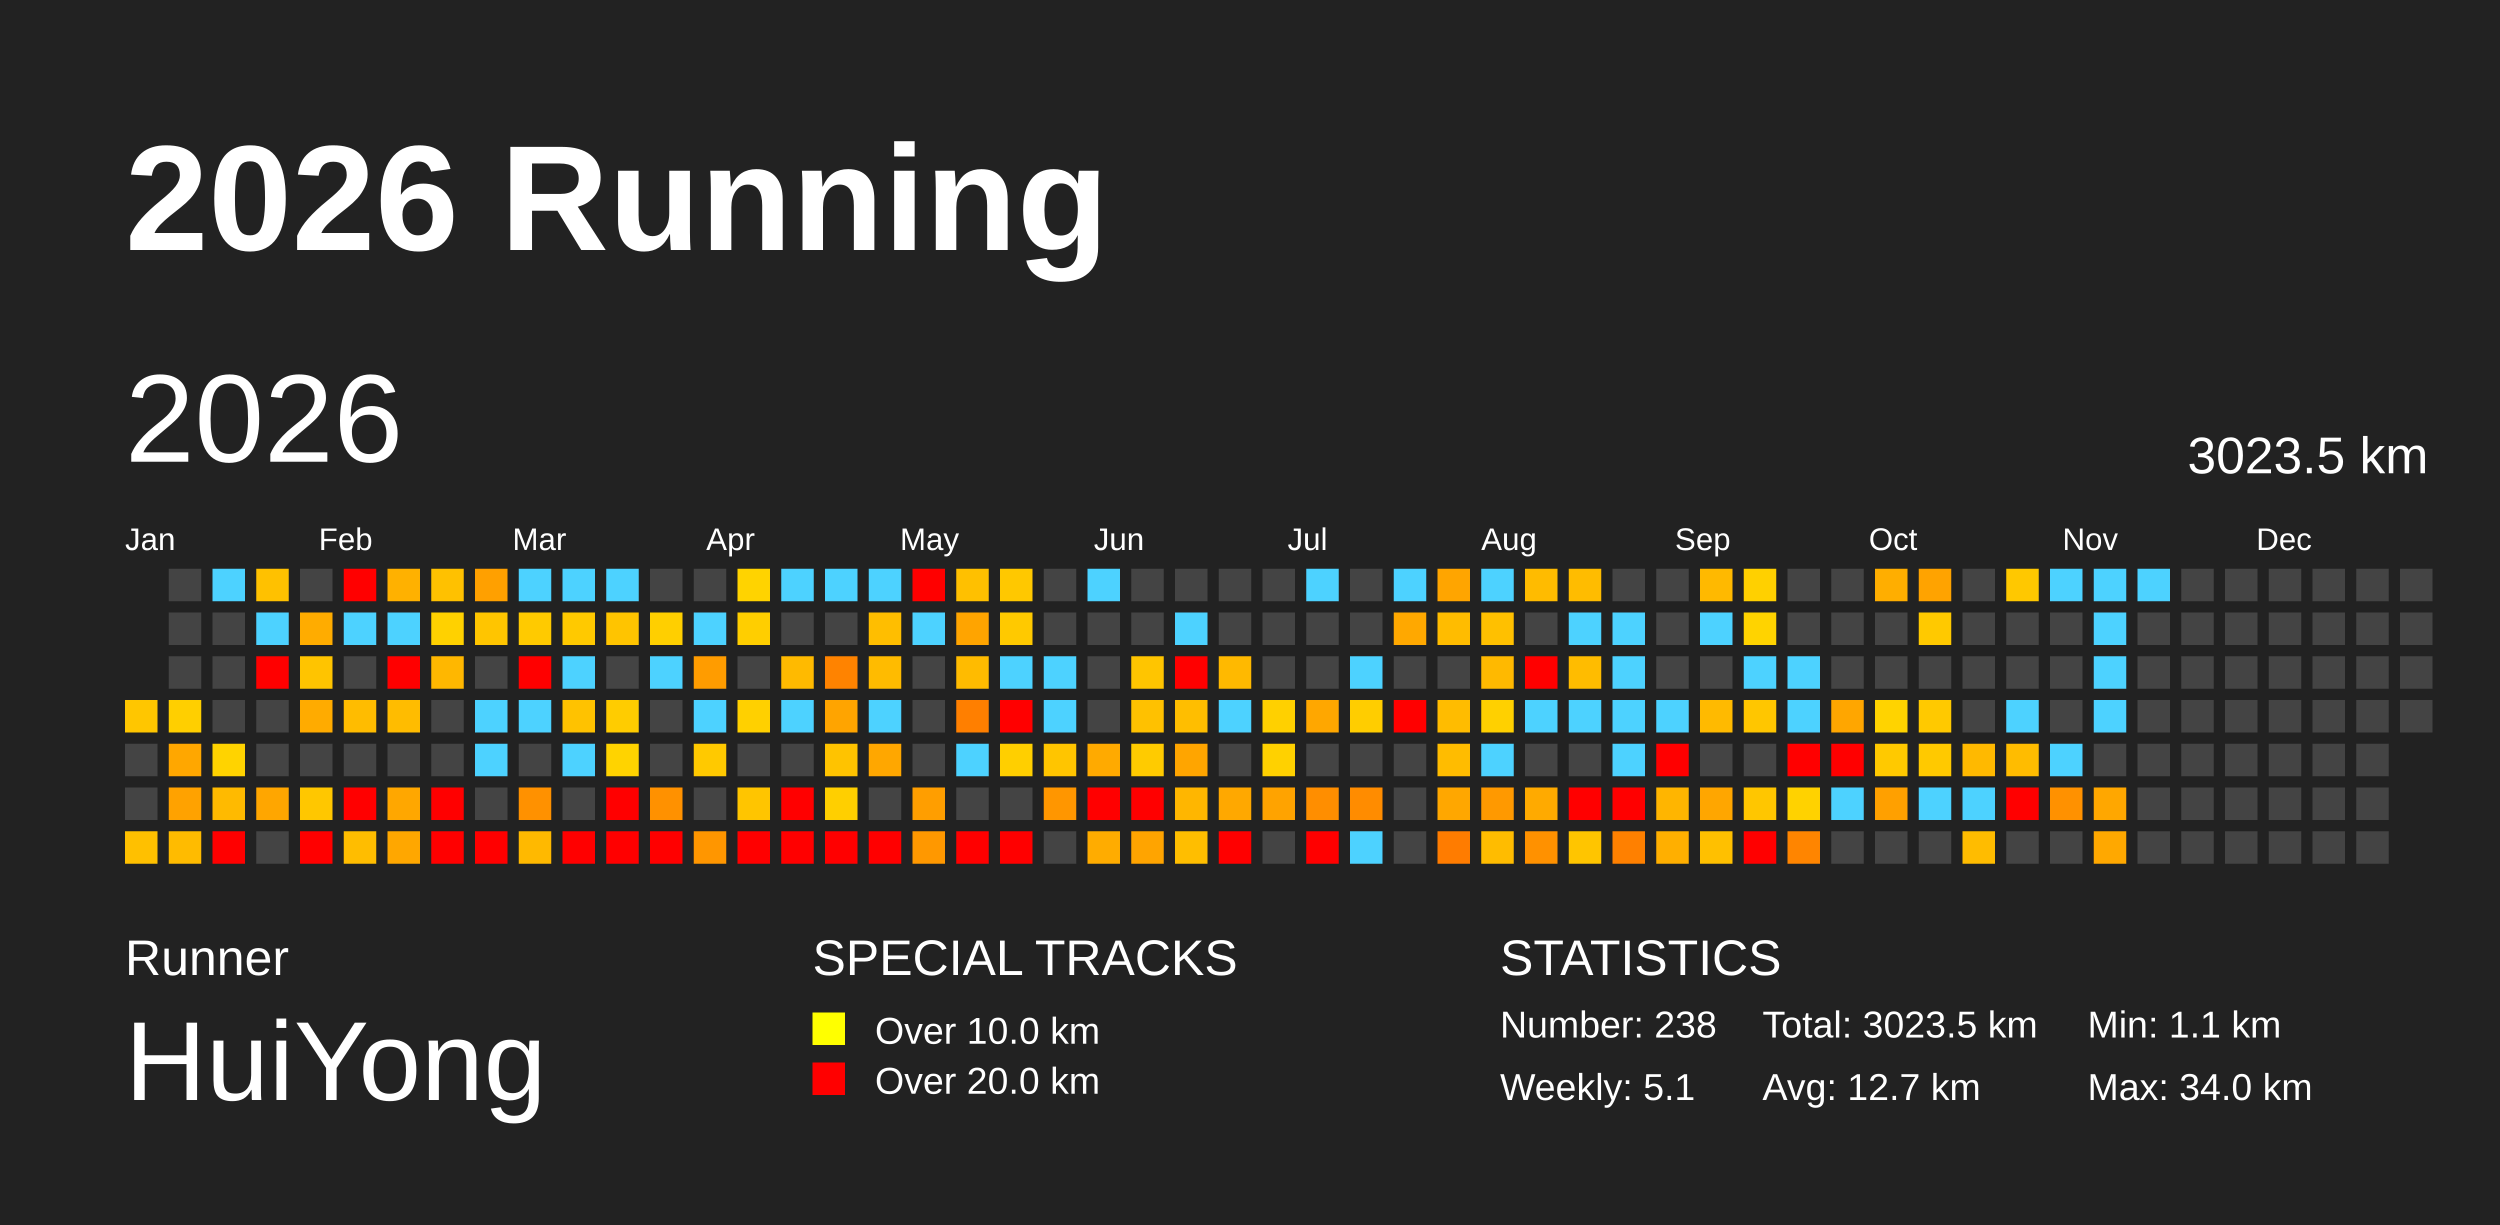
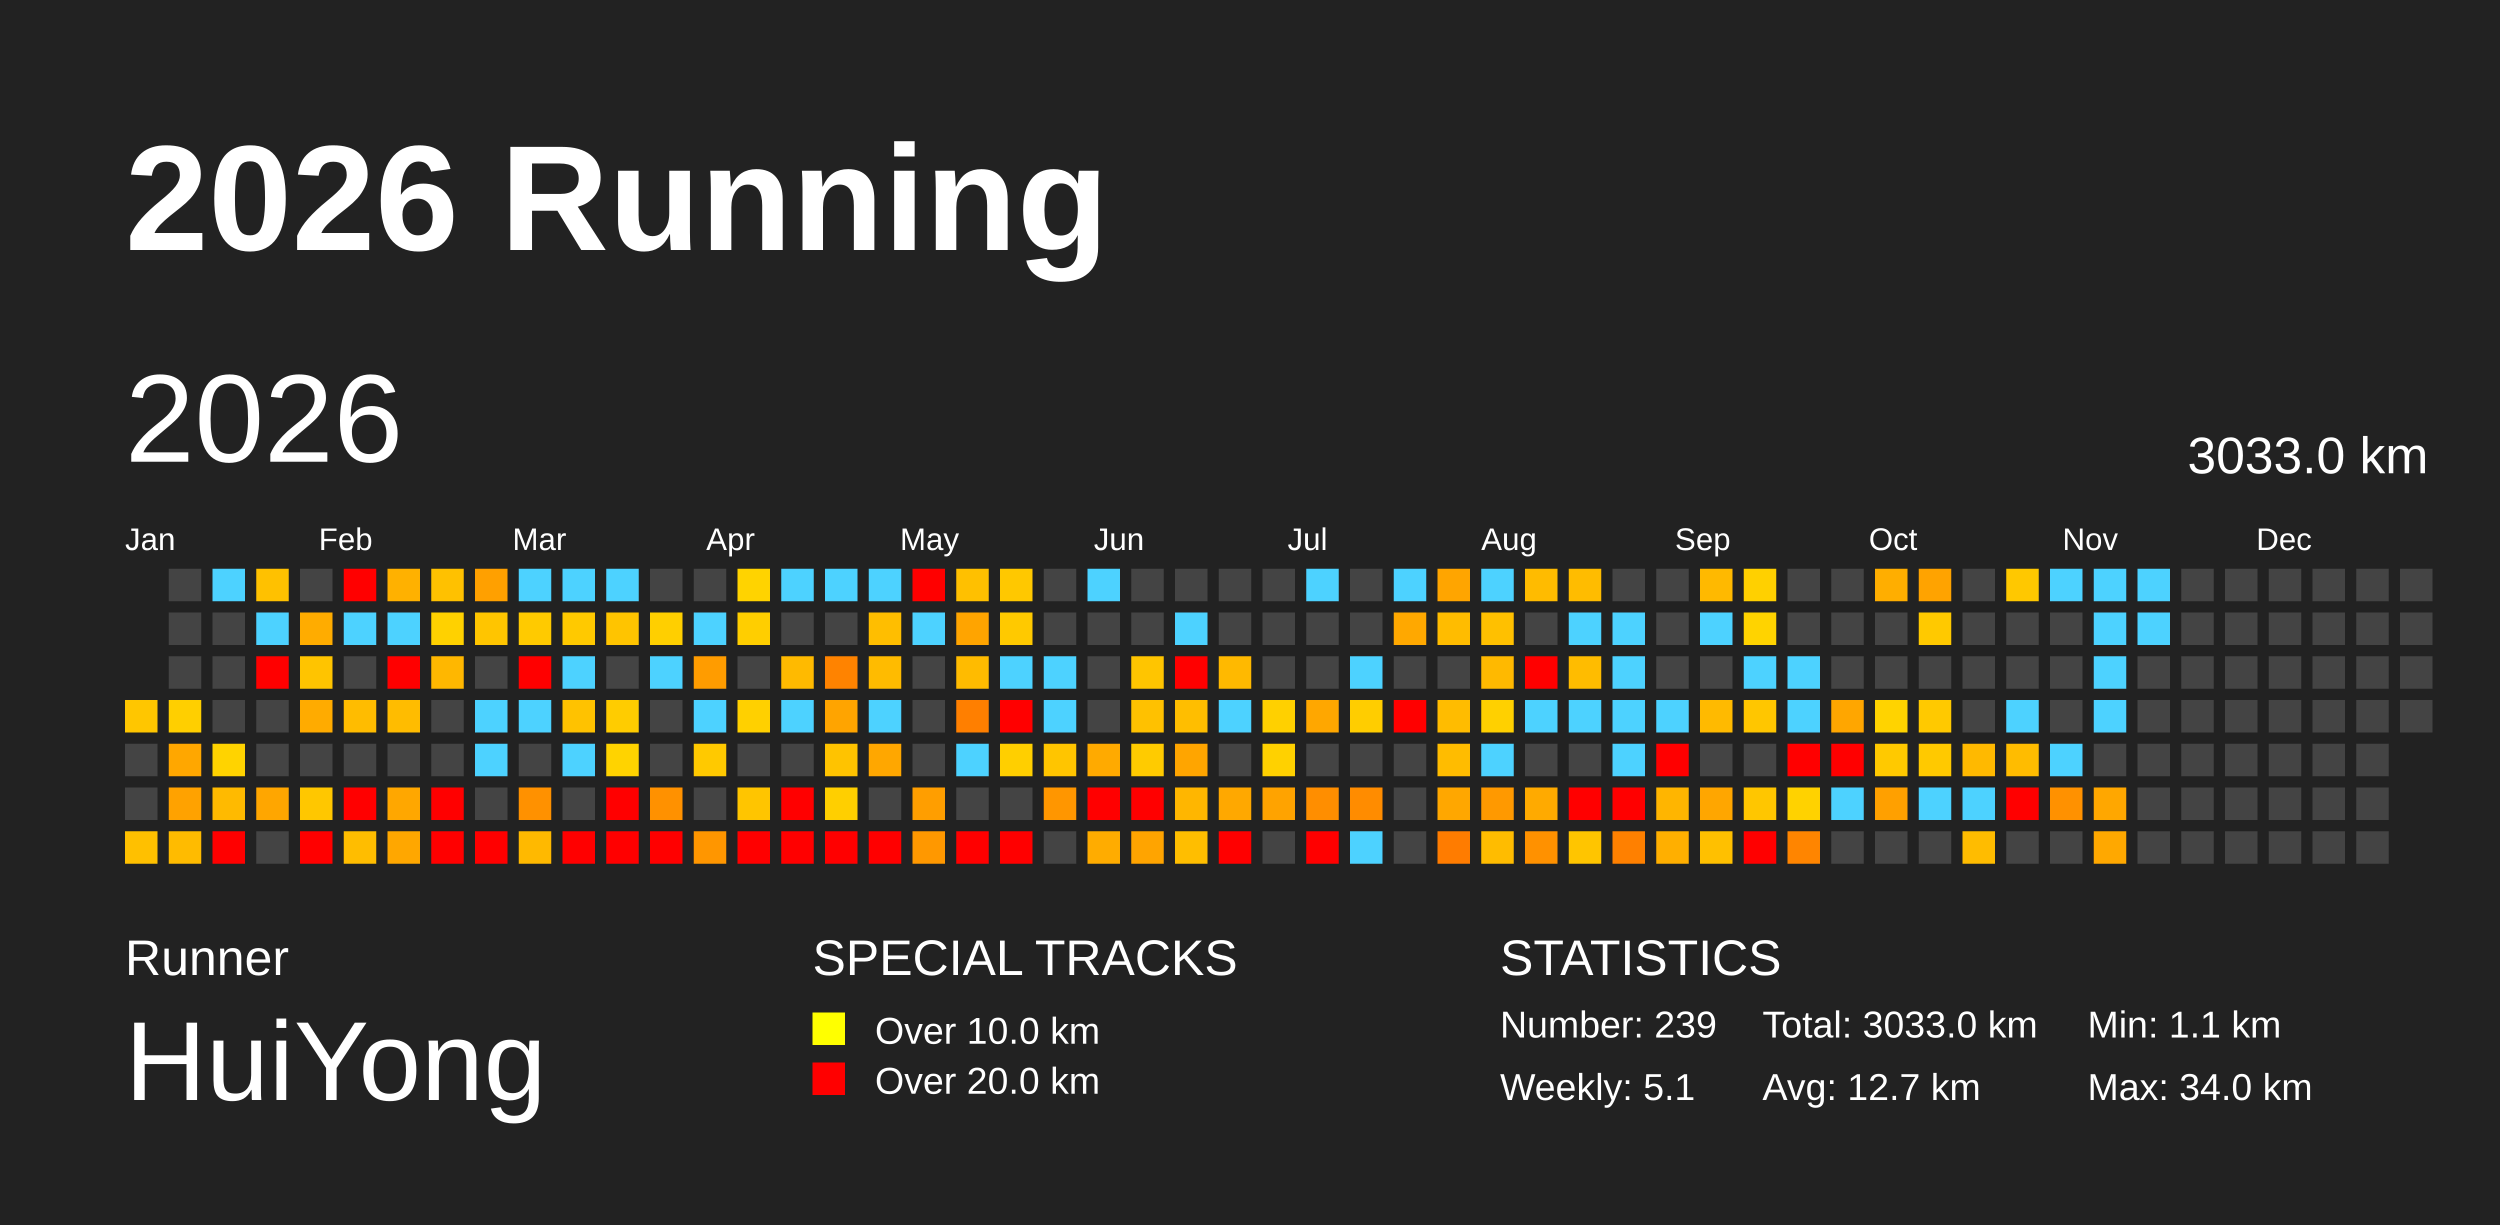
<svg xmlns="http://www.w3.org/2000/svg" baseProfile="full" height="98mm" version="1.1" viewBox="0,0,200,98" width="200mm">
  <defs />
  <rect fill="#222222" height="98" width="200" x="0" y="0" />
  <text fill="#FFFFFF" style="font-size:12px; font-family:Arial; font-weight:bold;" x="10" y="20">2026 Running</text>
  <text fill="#FFFFFF" style="font-size:4px; font-family:Arial" x="10" y="78">Runner</text>
  <text fill="#FFFFFF" style="font-size:9px; font-family:Arial" x="10" y="88">HuiYong</text>
  <text fill="#FFFFFF" style="font-size:4px; font-family:Arial" x="65" y="78">SPECIAL TRACKS</text>
  <rect fill="yellow" height="2.6" width="2.6" x="65" y="81" />
  <text fill="#FFFFFF" style="font-size:3px; font-family:Arial" x="70" y="83.5">Over 10.0 km</text>
  <rect fill="red" height="2.6" width="2.6" x="65" y="85" />
  <text fill="#FFFFFF" style="font-size:3px; font-family:Arial" x="70" y="87.5">Over 20.0 km</text>
  <text fill="#FFFFFF" style="font-size:4px; font-family:Arial" x="120" y="78">STATISTICS</text>
-   <text fill="#FFFFFF" style="font-size:3px; font-family:Arial" x="120" y="83">Number: 238</text>
+   <text fill="#FFFFFF" style="font-size:3px; font-family:Arial" x="120" y="83">Number: 239</text>
  <text fill="#FFFFFF" style="font-size:3px; font-family:Arial" x="120" y="88">Weekly: 5.1</text>
-   <text fill="#FFFFFF" style="font-size:3px; font-family:Arial" x="141" y="83">Total: 3023.5 km</text>
+   <text fill="#FFFFFF" style="font-size:3px; font-family:Arial" x="141" y="83">Total: 3033.0 km</text>
  <text fill="#FFFFFF" style="font-size:3px; font-family:Arial" x="141" y="88">Avg: 12.7 km</text>
  <text fill="#FFFFFF" style="font-size:3px; font-family:Arial" x="167" y="83">Min: 1.1 km</text>
  <text fill="#FFFFFF" style="font-size:3px; font-family:Arial" x="167" y="88">Max: 34.0 km</text>
  <text dominant-baseline="hanging" fill="#FFFFFF" style="font-size:10.0px; font-family:Arial;" x="10" y="30">2026</text>
-   <text dominant-baseline="hanging" fill="#FFFFFF" style="font-size:4.125px; font-family:Arial;" x="175" y="35">3023.5 km</text>
+   <text dominant-baseline="hanging" fill="#FFFFFF" style="font-size:4.125px; font-family:Arial;" x="175" y="35">3033.0 km</text>
  <text fill="#FFFFFF" style="font-size:2.5px; font-family:Arial" x="10.0" y="44">Jan</text>
  <text fill="#FFFFFF" style="font-size:2.5px; font-family:Arial" x="25.5" y="44">Feb</text>
  <text fill="#FFFFFF" style="font-size:2.5px; font-family:Arial" x="41.0" y="44">Mar</text>
  <text fill="#FFFFFF" style="font-size:2.5px; font-family:Arial" x="56.5" y="44">Apr</text>
  <text fill="#FFFFFF" style="font-size:2.5px; font-family:Arial" x="72.0" y="44">May</text>
  <text fill="#FFFFFF" style="font-size:2.5px; font-family:Arial" x="87.5" y="44">Jun</text>
  <text fill="#FFFFFF" style="font-size:2.5px; font-family:Arial" x="103.0" y="44">Jul</text>
  <text fill="#FFFFFF" style="font-size:2.5px; font-family:Arial" x="118.5" y="44">Aug</text>
  <text fill="#FFFFFF" style="font-size:2.5px; font-family:Arial" x="134.0" y="44">Sep</text>
  <text fill="#FFFFFF" style="font-size:2.5px; font-family:Arial" x="149.5" y="44">Oct</text>
  <text fill="#FFFFFF" style="font-size:2.5px; font-family:Arial" x="165.0" y="44">Nov</text>
  <text fill="#FFFFFF" style="font-size:2.5px; font-family:Arial" x="180.5" y="44">Dec</text>
  <rect fill="#ffc600" height="2.6" width="2.6" x="10.0" y="56.0" />
  <rect fill="#444444" height="2.6" width="2.6" x="10.0" y="59.5" />
  <rect fill="#444444" height="2.6" width="2.6" x="10.0" y="63.0" />
  <rect fill="#ffc000" height="2.6" width="2.6" x="10.0" y="66.5" />
  <rect fill="#444444" height="2.6" width="2.6" x="13.5" y="45.5" />
  <rect fill="#444444" height="2.6" width="2.6" x="13.5" y="49.0" />
  <rect fill="#444444" height="2.6" width="2.6" x="13.5" y="52.5" />
  <rect fill="#ffcf00" height="2.6" width="2.6" x="13.5" y="56.0" />
  <rect fill="#ffa700" height="2.6" width="2.6" x="13.5" y="59.5" />
  <rect fill="#ffa200" height="2.6" width="2.6" x="13.5" y="63.0" />
  <rect fill="#ffbb00" height="2.6" width="2.6" x="13.5" y="66.5" />
  <rect fill="#4dd2ff" height="2.6" width="2.6" x="17.0" y="45.5" />
  <rect fill="#444444" height="2.6" width="2.6" x="17.0" y="49.0" />
  <rect fill="#444444" height="2.6" width="2.6" x="17.0" y="52.5" />
  <rect fill="#444444" height="2.6" width="2.6" x="17.0" y="56.0" />
  <rect fill="#ffd300" height="2.6" width="2.6" x="17.0" y="59.5" />
  <rect fill="#ffba00" height="2.6" width="2.6" x="17.0" y="63.0" />
  <rect fill="red" height="2.6" width="2.6" x="17.0" y="66.5" />
  <rect fill="#ffc100" height="2.6" width="2.6" x="20.5" y="45.5" />
  <rect fill="#4dd2ff" height="2.6" width="2.6" x="20.5" y="49.0" />
  <rect fill="red" height="2.6" width="2.6" x="20.5" y="52.5" />
  <rect fill="#444444" height="2.6" width="2.6" x="20.5" y="56.0" />
  <rect fill="#444444" height="2.6" width="2.6" x="20.5" y="59.5" />
  <rect fill="#ffa600" height="2.6" width="2.6" x="20.5" y="63.0" />
  <rect fill="#444444" height="2.6" width="2.6" x="20.5" y="66.5" />
  <rect fill="#444444" height="2.6" width="2.6" x="24.0" y="45.5" />
  <rect fill="#ffac00" height="2.6" width="2.6" x="24.0" y="49.0" />
  <rect fill="#ffc400" height="2.6" width="2.6" x="24.0" y="52.5" />
  <rect fill="#ffab00" height="2.6" width="2.6" x="24.0" y="56.0" />
  <rect fill="#444444" height="2.6" width="2.6" x="24.0" y="59.5" />
  <rect fill="#ffc700" height="2.6" width="2.6" x="24.0" y="63.0" />
  <rect fill="red" height="2.6" width="2.6" x="24.0" y="66.5" />
  <rect fill="red" height="2.6" width="2.6" x="27.5" y="45.5" />
  <rect fill="#4dd2ff" height="2.6" width="2.6" x="27.5" y="49.0" />
  <rect fill="#444444" height="2.6" width="2.6" x="27.5" y="52.5" />
  <rect fill="#ffbc00" height="2.6" width="2.6" x="27.5" y="56.0" />
  <rect fill="#444444" height="2.6" width="2.6" x="27.5" y="59.5" />
  <rect fill="red" height="2.6" width="2.6" x="27.5" y="63.0" />
  <rect fill="#ffbd00" height="2.6" width="2.6" x="27.5" y="66.5" />
  <rect fill="#ffb100" height="2.6" width="2.6" x="31.0" y="45.5" />
  <rect fill="#4dd2ff" height="2.6" width="2.6" x="31.0" y="49.0" />
  <rect fill="red" height="2.6" width="2.6" x="31.0" y="52.5" />
  <rect fill="#ffbc00" height="2.6" width="2.6" x="31.0" y="56.0" />
  <rect fill="#444444" height="2.6" width="2.6" x="31.0" y="59.5" />
  <rect fill="#ffa700" height="2.6" width="2.6" x="31.0" y="63.0" />
  <rect fill="#ffa700" height="2.6" width="2.6" x="31.0" y="66.5" />
  <rect fill="#ffc100" height="2.6" width="2.6" x="34.5" y="45.5" />
  <rect fill="#ffd100" height="2.6" width="2.6" x="34.5" y="49.0" />
  <rect fill="#ffb700" height="2.6" width="2.6" x="34.5" y="52.5" />
  <rect fill="#444444" height="2.6" width="2.6" x="34.5" y="56.0" />
  <rect fill="#444444" height="2.6" width="2.6" x="34.5" y="59.5" />
  <rect fill="red" height="2.6" width="2.6" x="34.5" y="63.0" />
  <rect fill="red" height="2.6" width="2.6" x="34.5" y="66.5" />
  <rect fill="#ffa000" height="2.6" width="2.6" x="38.0" y="45.5" />
  <rect fill="#ffc500" height="2.6" width="2.6" x="38.0" y="49.0" />
  <rect fill="#444444" height="2.6" width="2.6" x="38.0" y="52.5" />
  <rect fill="#4dd2ff" height="2.6" width="2.6" x="38.0" y="56.0" />
  <rect fill="#4dd2ff" height="2.6" width="2.6" x="38.0" y="59.5" />
  <rect fill="#444444" height="2.6" width="2.6" x="38.0" y="63.0" />
  <rect fill="red" height="2.6" width="2.6" x="38.0" y="66.5" />
  <rect fill="#4dd2ff" height="2.6" width="2.6" x="41.5" y="45.5" />
  <rect fill="#ffca00" height="2.6" width="2.6" x="41.5" y="49.0" />
  <rect fill="red" height="2.6" width="2.6" x="41.5" y="52.5" />
  <rect fill="#4dd2ff" height="2.6" width="2.6" x="41.5" y="56.0" />
  <rect fill="#444444" height="2.6" width="2.6" x="41.5" y="59.5" />
  <rect fill="#ff9100" height="2.6" width="2.6" x="41.5" y="63.0" />
  <rect fill="#ffb900" height="2.6" width="2.6" x="41.5" y="66.5" />
  <rect fill="#4dd2ff" height="2.6" width="2.6" x="45.0" y="45.5" />
  <rect fill="#ffc900" height="2.6" width="2.6" x="45.0" y="49.0" />
  <rect fill="#4dd2ff" height="2.6" width="2.6" x="45.0" y="52.5" />
  <rect fill="#ffc200" height="2.6" width="2.6" x="45.0" y="56.0" />
  <rect fill="#4dd2ff" height="2.6" width="2.6" x="45.0" y="59.5" />
  <rect fill="#444444" height="2.6" width="2.6" x="45.0" y="63.0" />
  <rect fill="red" height="2.6" width="2.6" x="45.0" y="66.5" />
  <rect fill="#4dd2ff" height="2.6" width="2.6" x="48.5" y="45.5" />
  <rect fill="#ffc400" height="2.6" width="2.6" x="48.5" y="49.0" />
  <rect fill="#444444" height="2.6" width="2.6" x="48.5" y="52.5" />
  <rect fill="#ffcc00" height="2.6" width="2.6" x="48.5" y="56.0" />
  <rect fill="#ffd300" height="2.6" width="2.6" x="48.5" y="59.5" />
  <rect fill="red" height="2.6" width="2.6" x="48.5" y="63.0" />
  <rect fill="red" height="2.6" width="2.6" x="48.5" y="66.5" />
  <rect fill="#444444" height="2.6" width="2.6" x="52.0" y="45.5" />
  <rect fill="#ffcf00" height="2.6" width="2.6" x="52.0" y="49.0" />
  <rect fill="#4dd2ff" height="2.6" width="2.6" x="52.0" y="52.5" />
  <rect fill="#444444" height="2.6" width="2.6" x="52.0" y="56.0" />
  <rect fill="#444444" height="2.6" width="2.6" x="52.0" y="59.5" />
  <rect fill="#ff9100" height="2.6" width="2.6" x="52.0" y="63.0" />
  <rect fill="red" height="2.6" width="2.6" x="52.0" y="66.5" />
  <rect fill="#444444" height="2.6" width="2.6" x="55.5" y="45.5" />
  <rect fill="#4dd2ff" height="2.6" width="2.6" x="55.5" y="49.0" />
  <rect fill="#ff9c00" height="2.6" width="2.6" x="55.5" y="52.5" />
  <rect fill="#4dd2ff" height="2.6" width="2.6" x="55.5" y="56.0" />
  <rect fill="#ffc900" height="2.6" width="2.6" x="55.5" y="59.5" />
  <rect fill="#444444" height="2.6" width="2.6" x="55.5" y="63.0" />
  <rect fill="#ff9600" height="2.6" width="2.6" x="55.5" y="66.5" />
  <rect fill="#ffd300" height="2.6" width="2.6" x="59.0" y="45.5" />
  <rect fill="#ffce00" height="2.6" width="2.6" x="59.0" y="49.0" />
  <rect fill="#444444" height="2.6" width="2.6" x="59.0" y="52.5" />
  <rect fill="#ffd000" height="2.6" width="2.6" x="59.0" y="56.0" />
  <rect fill="#444444" height="2.6" width="2.6" x="59.0" y="59.5" />
  <rect fill="#ffc500" height="2.6" width="2.6" x="59.0" y="63.0" />
  <rect fill="red" height="2.6" width="2.6" x="59.0" y="66.5" />
  <rect fill="#4dd2ff" height="2.6" width="2.6" x="62.5" y="45.5" />
  <rect fill="#444444" height="2.6" width="2.6" x="62.5" y="49.0" />
  <rect fill="#ffba00" height="2.6" width="2.6" x="62.5" y="52.5" />
  <rect fill="#4dd2ff" height="2.6" width="2.6" x="62.5" y="56.0" />
  <rect fill="#444444" height="2.6" width="2.6" x="62.5" y="59.5" />
  <rect fill="red" height="2.6" width="2.6" x="62.5" y="63.0" />
  <rect fill="red" height="2.6" width="2.6" x="62.5" y="66.5" />
  <rect fill="#4dd2ff" height="2.6" width="2.6" x="66.0" y="45.5" />
  <rect fill="#444444" height="2.6" width="2.6" x="66.0" y="49.0" />
  <rect fill="#ff8300" height="2.6" width="2.6" x="66.0" y="52.5" />
  <rect fill="#ffa400" height="2.6" width="2.6" x="66.0" y="56.0" />
  <rect fill="#ffc300" height="2.6" width="2.6" x="66.0" y="59.5" />
  <rect fill="#ffcf00" height="2.6" width="2.6" x="66.0" y="63.0" />
  <rect fill="red" height="2.6" width="2.6" x="66.0" y="66.5" />
  <rect fill="#4dd2ff" height="2.6" width="2.6" x="69.5" y="45.5" />
  <rect fill="#ffbe00" height="2.6" width="2.6" x="69.5" y="49.0" />
  <rect fill="#ffbb00" height="2.6" width="2.6" x="69.5" y="52.5" />
  <rect fill="#4dd2ff" height="2.6" width="2.6" x="69.5" y="56.0" />
  <rect fill="#ffa700" height="2.6" width="2.6" x="69.5" y="59.5" />
  <rect fill="#444444" height="2.6" width="2.6" x="69.5" y="63.0" />
  <rect fill="red" height="2.6" width="2.6" x="69.5" y="66.5" />
  <rect fill="red" height="2.6" width="2.6" x="73.0" y="45.5" />
  <rect fill="#4dd2ff" height="2.6" width="2.6" x="73.0" y="49.0" />
  <rect fill="#444444" height="2.6" width="2.6" x="73.0" y="52.5" />
  <rect fill="#444444" height="2.6" width="2.6" x="73.0" y="56.0" />
  <rect fill="#444444" height="2.6" width="2.6" x="73.0" y="59.5" />
  <rect fill="#ff9e00" height="2.6" width="2.6" x="73.0" y="63.0" />
  <rect fill="#ff9800" height="2.6" width="2.6" x="73.0" y="66.5" />
  <rect fill="#ffc000" height="2.6" width="2.6" x="76.5" y="45.5" />
  <rect fill="#ffa400" height="2.6" width="2.6" x="76.5" y="49.0" />
  <rect fill="#ffbb00" height="2.6" width="2.6" x="76.5" y="52.5" />
  <rect fill="#ff7f00" height="2.6" width="2.6" x="76.5" y="56.0" />
  <rect fill="#4dd2ff" height="2.6" width="2.6" x="76.5" y="59.5" />
  <rect fill="#444444" height="2.6" width="2.6" x="76.5" y="63.0" />
  <rect fill="red" height="2.6" width="2.6" x="76.5" y="66.5" />
  <rect fill="#ffc800" height="2.6" width="2.6" x="80.0" y="45.5" />
  <rect fill="#ffc900" height="2.6" width="2.6" x="80.0" y="49.0" />
  <rect fill="#4dd2ff" height="2.6" width="2.6" x="80.0" y="52.5" />
  <rect fill="red" height="2.6" width="2.6" x="80.0" y="56.0" />
  <rect fill="#ffcf00" height="2.6" width="2.6" x="80.0" y="59.5" />
  <rect fill="#444444" height="2.6" width="2.6" x="80.0" y="63.0" />
  <rect fill="red" height="2.6" width="2.6" x="80.0" y="66.5" />
  <rect fill="#444444" height="2.6" width="2.6" x="83.5" y="45.5" />
  <rect fill="#444444" height="2.6" width="2.6" x="83.5" y="49.0" />
  <rect fill="#4dd2ff" height="2.6" width="2.6" x="83.5" y="52.5" />
  <rect fill="#4dd2ff" height="2.6" width="2.6" x="83.5" y="56.0" />
  <rect fill="#ffc500" height="2.6" width="2.6" x="83.5" y="59.5" />
  <rect fill="#ff9600" height="2.6" width="2.6" x="83.5" y="63.0" />
  <rect fill="#444444" height="2.6" width="2.6" x="83.5" y="66.5" />
  <rect fill="#4dd2ff" height="2.6" width="2.6" x="87.0" y="45.5" />
  <rect fill="#444444" height="2.6" width="2.6" x="87.0" y="49.0" />
  <rect fill="#444444" height="2.6" width="2.6" x="87.0" y="52.5" />
  <rect fill="#444444" height="2.6" width="2.6" x="87.0" y="56.0" />
  <rect fill="#ffaa00" height="2.6" width="2.6" x="87.0" y="59.5" />
  <rect fill="red" height="2.6" width="2.6" x="87.0" y="63.0" />
  <rect fill="#ffac00" height="2.6" width="2.6" x="87.0" y="66.5" />
  <rect fill="#444444" height="2.6" width="2.6" x="90.5" y="45.5" />
  <rect fill="#444444" height="2.6" width="2.6" x="90.5" y="49.0" />
  <rect fill="#ffc500" height="2.6" width="2.6" x="90.5" y="52.5" />
  <rect fill="#ffc100" height="2.6" width="2.6" x="90.5" y="56.0" />
  <rect fill="#ffcb00" height="2.6" width="2.6" x="90.5" y="59.5" />
  <rect fill="red" height="2.6" width="2.6" x="90.5" y="63.0" />
  <rect fill="#ffa400" height="2.6" width="2.6" x="90.5" y="66.5" />
  <rect fill="#444444" height="2.6" width="2.6" x="94.0" y="45.5" />
  <rect fill="#4dd2ff" height="2.6" width="2.6" x="94.0" y="49.0" />
  <rect fill="red" height="2.6" width="2.6" x="94.0" y="52.5" />
  <rect fill="#ffbe00" height="2.6" width="2.6" x="94.0" y="56.0" />
  <rect fill="#ffa500" height="2.6" width="2.6" x="94.0" y="59.5" />
  <rect fill="#ffb600" height="2.6" width="2.6" x="94.0" y="63.0" />
  <rect fill="#ffbe00" height="2.6" width="2.6" x="94.0" y="66.5" />
  <rect fill="#444444" height="2.6" width="2.6" x="97.5" y="45.5" />
  <rect fill="#444444" height="2.6" width="2.6" x="97.5" y="49.0" />
  <rect fill="#ffb900" height="2.6" width="2.6" x="97.5" y="52.5" />
  <rect fill="#4dd2ff" height="2.6" width="2.6" x="97.5" y="56.0" />
  <rect fill="#444444" height="2.6" width="2.6" x="97.5" y="59.5" />
  <rect fill="#ffa800" height="2.6" width="2.6" x="97.5" y="63.0" />
  <rect fill="red" height="2.6" width="2.6" x="97.5" y="66.5" />
  <rect fill="#444444" height="2.6" width="2.6" x="101.0" y="45.5" />
  <rect fill="#444444" height="2.6" width="2.6" x="101.0" y="49.0" />
  <rect fill="#444444" height="2.6" width="2.6" x="101.0" y="52.5" />
  <rect fill="#ffd000" height="2.6" width="2.6" x="101.0" y="56.0" />
  <rect fill="#ffd100" height="2.6" width="2.6" x="101.0" y="59.5" />
  <rect fill="#ffa300" height="2.6" width="2.6" x="101.0" y="63.0" />
  <rect fill="#444444" height="2.6" width="2.6" x="101.0" y="66.5" />
  <rect fill="#4dd2ff" height="2.6" width="2.6" x="104.5" y="45.5" />
  <rect fill="#444444" height="2.6" width="2.6" x="104.5" y="49.0" />
  <rect fill="#444444" height="2.6" width="2.6" x="104.5" y="52.5" />
  <rect fill="#ffa700" height="2.6" width="2.6" x="104.5" y="56.0" />
  <rect fill="#444444" height="2.6" width="2.6" x="104.5" y="59.5" />
  <rect fill="#ff8e00" height="2.6" width="2.6" x="104.5" y="63.0" />
  <rect fill="red" height="2.6" width="2.6" x="104.5" y="66.5" />
  <rect fill="#444444" height="2.6" width="2.6" x="108.0" y="45.5" />
  <rect fill="#444444" height="2.6" width="2.6" x="108.0" y="49.0" />
  <rect fill="#4dd2ff" height="2.6" width="2.6" x="108.0" y="52.5" />
  <rect fill="#ffcd00" height="2.6" width="2.6" x="108.0" y="56.0" />
  <rect fill="#444444" height="2.6" width="2.6" x="108.0" y="59.5" />
  <rect fill="#ff8c00" height="2.6" width="2.6" x="108.0" y="63.0" />
  <rect fill="#4dd2ff" height="2.6" width="2.6" x="108.0" y="66.5" />
  <rect fill="#4dd2ff" height="2.6" width="2.6" x="111.5" y="45.5" />
  <rect fill="#ffa800" height="2.6" width="2.6" x="111.5" y="49.0" />
  <rect fill="#444444" height="2.6" width="2.6" x="111.5" y="52.5" />
  <rect fill="red" height="2.6" width="2.6" x="111.5" y="56.0" />
  <rect fill="#444444" height="2.6" width="2.6" x="111.5" y="59.5" />
  <rect fill="#444444" height="2.6" width="2.6" x="111.5" y="63.0" />
  <rect fill="#444444" height="2.6" width="2.6" x="111.5" y="66.5" />
  <rect fill="#ffa500" height="2.6" width="2.6" x="115.0" y="45.5" />
  <rect fill="#ffbc00" height="2.6" width="2.6" x="115.0" y="49.0" />
  <rect fill="#444444" height="2.6" width="2.6" x="115.0" y="52.5" />
  <rect fill="#ffbc00" height="2.6" width="2.6" x="115.0" y="56.0" />
  <rect fill="#ffbc00" height="2.6" width="2.6" x="115.0" y="59.5" />
  <rect fill="#ffa700" height="2.6" width="2.6" x="115.0" y="63.0" />
  <rect fill="#ff7c00" height="2.6" width="2.6" x="115.0" y="66.5" />
  <rect fill="#4dd2ff" height="2.6" width="2.6" x="118.5" y="45.5" />
  <rect fill="#ffc000" height="2.6" width="2.6" x="118.5" y="49.0" />
  <rect fill="#ffb900" height="2.6" width="2.6" x="118.5" y="52.5" />
  <rect fill="#ffd000" height="2.6" width="2.6" x="118.5" y="56.0" />
  <rect fill="#4dd2ff" height="2.6" width="2.6" x="118.5" y="59.5" />
  <rect fill="#ff9900" height="2.6" width="2.6" x="118.5" y="63.0" />
  <rect fill="#ffbc00" height="2.6" width="2.6" x="118.5" y="66.5" />
  <rect fill="#ffbb00" height="2.6" width="2.6" x="122.0" y="45.5" />
  <rect fill="#444444" height="2.6" width="2.6" x="122.0" y="49.0" />
  <rect fill="red" height="2.6" width="2.6" x="122.0" y="52.5" />
  <rect fill="#4dd2ff" height="2.6" width="2.6" x="122.0" y="56.0" />
  <rect fill="#444444" height="2.6" width="2.6" x="122.0" y="59.5" />
  <rect fill="#ffaa00" height="2.6" width="2.6" x="122.0" y="63.0" />
  <rect fill="#ff9100" height="2.6" width="2.6" x="122.0" y="66.5" />
  <rect fill="#ffbc00" height="2.6" width="2.6" x="125.5" y="45.5" />
  <rect fill="#4dd2ff" height="2.6" width="2.6" x="125.5" y="49.0" />
  <rect fill="#ffbc00" height="2.6" width="2.6" x="125.5" y="52.5" />
  <rect fill="#4dd2ff" height="2.6" width="2.6" x="125.5" y="56.0" />
  <rect fill="#444444" height="2.6" width="2.6" x="125.5" y="59.5" />
  <rect fill="red" height="2.6" width="2.6" x="125.5" y="63.0" />
  <rect fill="#ffc500" height="2.6" width="2.6" x="125.5" y="66.5" />
  <rect fill="#444444" height="2.6" width="2.6" x="129.0" y="45.5" />
  <rect fill="#4dd2ff" height="2.6" width="2.6" x="129.0" y="49.0" />
  <rect fill="#4dd2ff" height="2.6" width="2.6" x="129.0" y="52.5" />
  <rect fill="#4dd2ff" height="2.6" width="2.6" x="129.0" y="56.0" />
  <rect fill="#4dd2ff" height="2.6" width="2.6" x="129.0" y="59.5" />
  <rect fill="red" height="2.6" width="2.6" x="129.0" y="63.0" />
  <rect fill="#ff8000" height="2.6" width="2.6" x="129.0" y="66.5" />
  <rect fill="#444444" height="2.6" width="2.6" x="132.5" y="45.5" />
  <rect fill="#444444" height="2.6" width="2.6" x="132.5" y="49.0" />
  <rect fill="#444444" height="2.6" width="2.6" x="132.5" y="52.5" />
  <rect fill="#4dd2ff" height="2.6" width="2.6" x="132.5" y="56.0" />
  <rect fill="red" height="2.6" width="2.6" x="132.5" y="59.5" />
  <rect fill="#ffb500" height="2.6" width="2.6" x="132.5" y="63.0" />
  <rect fill="#ffaf00" height="2.6" width="2.6" x="132.5" y="66.5" />
  <rect fill="#ffb900" height="2.6" width="2.6" x="136.0" y="45.5" />
  <rect fill="#4dd2ff" height="2.6" width="2.6" x="136.0" y="49.0" />
  <rect fill="#444444" height="2.6" width="2.6" x="136.0" y="52.5" />
  <rect fill="#ffba00" height="2.6" width="2.6" x="136.0" y="56.0" />
  <rect fill="#444444" height="2.6" width="2.6" x="136.0" y="59.5" />
  <rect fill="#ffa600" height="2.6" width="2.6" x="136.0" y="63.0" />
  <rect fill="#ffc000" height="2.6" width="2.6" x="136.0" y="66.5" />
  <rect fill="#ffd000" height="2.6" width="2.6" x="139.5" y="45.5" />
  <rect fill="#ffd300" height="2.6" width="2.6" x="139.5" y="49.0" />
  <rect fill="#4dd2ff" height="2.6" width="2.6" x="139.5" y="52.5" />
  <rect fill="#ffc600" height="2.6" width="2.6" x="139.5" y="56.0" />
  <rect fill="#444444" height="2.6" width="2.6" x="139.5" y="59.5" />
  <rect fill="#ffc600" height="2.6" width="2.6" x="139.5" y="63.0" />
  <rect fill="red" height="2.6" width="2.6" x="139.5" y="66.5" />
  <rect fill="#444444" height="2.6" width="2.6" x="143.0" y="45.5" />
  <rect fill="#444444" height="2.6" width="2.6" x="143.0" y="49.0" />
  <rect fill="#4dd2ff" height="2.6" width="2.6" x="143.0" y="52.5" />
  <rect fill="#4dd2ff" height="2.6" width="2.6" x="143.0" y="56.0" />
  <rect fill="red" height="2.6" width="2.6" x="143.0" y="59.5" />
  <rect fill="#ffd200" height="2.6" width="2.6" x="143.0" y="63.0" />
  <rect fill="#ff8500" height="2.6" width="2.6" x="143.0" y="66.5" />
  <rect fill="#444444" height="2.6" width="2.6" x="146.5" y="45.5" />
  <rect fill="#444444" height="2.6" width="2.6" x="146.5" y="49.0" />
  <rect fill="#444444" height="2.6" width="2.6" x="146.5" y="52.5" />
  <rect fill="#ffa600" height="2.6" width="2.6" x="146.5" y="56.0" />
  <rect fill="red" height="2.6" width="2.6" x="146.5" y="59.5" />
  <rect fill="#4dd2ff" height="2.6" width="2.6" x="146.5" y="63.0" />
  <rect fill="#444444" height="2.6" width="2.6" x="146.5" y="66.5" />
  <rect fill="#ffae00" height="2.6" width="2.6" x="150.0" y="45.5" />
  <rect fill="#444444" height="2.6" width="2.6" x="150.0" y="49.0" />
  <rect fill="#444444" height="2.6" width="2.6" x="150.0" y="52.5" />
  <rect fill="#ffd300" height="2.6" width="2.6" x="150.0" y="56.0" />
  <rect fill="#ffc900" height="2.6" width="2.6" x="150.0" y="59.5" />
  <rect fill="#ffa000" height="2.6" width="2.6" x="150.0" y="63.0" />
  <rect fill="#444444" height="2.6" width="2.6" x="150.0" y="66.5" />
  <rect fill="#ffa300" height="2.6" width="2.6" x="153.5" y="45.5" />
  <rect fill="#ffc900" height="2.6" width="2.6" x="153.5" y="49.0" />
  <rect fill="#444444" height="2.6" width="2.6" x="153.5" y="52.5" />
  <rect fill="#ffc900" height="2.6" width="2.6" x="153.5" y="56.0" />
  <rect fill="#ffc900" height="2.6" width="2.6" x="153.5" y="59.5" />
  <rect fill="#4dd2ff" height="2.6" width="2.6" x="153.5" y="63.0" />
  <rect fill="#444444" height="2.6" width="2.6" x="153.5" y="66.5" />
  <rect fill="#444444" height="2.6" width="2.6" x="157.0" y="45.5" />
  <rect fill="#444444" height="2.6" width="2.6" x="157.0" y="49.0" />
  <rect fill="#444444" height="2.6" width="2.6" x="157.0" y="52.5" />
  <rect fill="#444444" height="2.6" width="2.6" x="157.0" y="56.0" />
  <rect fill="#ffb900" height="2.6" width="2.6" x="157.0" y="59.5" />
  <rect fill="#4dd2ff" height="2.6" width="2.6" x="157.0" y="63.0" />
  <rect fill="#ffbc00" height="2.6" width="2.6" x="157.0" y="66.5" />
  <rect fill="#ffc800" height="2.6" width="2.6" x="160.5" y="45.5" />
  <rect fill="#444444" height="2.6" width="2.6" x="160.5" y="49.0" />
  <rect fill="#444444" height="2.6" width="2.6" x="160.5" y="52.5" />
  <rect fill="#4dd2ff" height="2.6" width="2.6" x="160.5" y="56.0" />
  <rect fill="#ffbc00" height="2.6" width="2.6" x="160.5" y="59.5" />
  <rect fill="red" height="2.6" width="2.6" x="160.5" y="63.0" />
  <rect fill="#444444" height="2.6" width="2.6" x="160.5" y="66.5" />
  <rect fill="#4dd2ff" height="2.6" width="2.6" x="164.0" y="45.5" />
  <rect fill="#444444" height="2.6" width="2.6" x="164.0" y="49.0" />
  <rect fill="#444444" height="2.6" width="2.6" x="164.0" y="52.5" />
  <rect fill="#444444" height="2.6" width="2.6" x="164.0" y="56.0" />
  <rect fill="#4dd2ff" height="2.6" width="2.6" x="164.0" y="59.5" />
  <rect fill="#ff9100" height="2.6" width="2.6" x="164.0" y="63.0" />
  <rect fill="#444444" height="2.6" width="2.6" x="164.0" y="66.5" />
  <rect fill="#4dd2ff" height="2.6" width="2.6" x="167.5" y="45.5" />
  <rect fill="#4dd2ff" height="2.6" width="2.6" x="167.5" y="49.0" />
  <rect fill="#4dd2ff" height="2.6" width="2.6" x="167.5" y="52.5" />
  <rect fill="#4dd2ff" height="2.6" width="2.6" x="167.5" y="56.0" />
  <rect fill="#444444" height="2.6" width="2.6" x="167.5" y="59.5" />
  <rect fill="#ffa700" height="2.6" width="2.6" x="167.5" y="63.0" />
  <rect fill="#ffa800" height="2.6" width="2.6" x="167.5" y="66.5" />
  <rect fill="#4dd2ff" height="2.6" width="2.6" x="171.0" y="45.5" />
-   <rect fill="#444444" height="2.6" width="2.6" x="171.0" y="49.0" />
+   <rect fill="#4dd2ff" height="2.6" width="2.6" x="171.0" y="49.0" />
  <rect fill="#444444" height="2.6" width="2.6" x="171.0" y="52.5" />
  <rect fill="#444444" height="2.6" width="2.6" x="171.0" y="56.0" />
  <rect fill="#444444" height="2.6" width="2.6" x="171.0" y="59.5" />
  <rect fill="#444444" height="2.6" width="2.6" x="171.0" y="63.0" />
  <rect fill="#444444" height="2.6" width="2.6" x="171.0" y="66.5" />
  <rect fill="#444444" height="2.6" width="2.6" x="174.5" y="45.5" />
  <rect fill="#444444" height="2.6" width="2.6" x="174.5" y="49.0" />
  <rect fill="#444444" height="2.6" width="2.6" x="174.5" y="52.5" />
  <rect fill="#444444" height="2.6" width="2.6" x="174.5" y="56.0" />
  <rect fill="#444444" height="2.6" width="2.6" x="174.5" y="59.5" />
  <rect fill="#444444" height="2.6" width="2.6" x="174.5" y="63.0" />
  <rect fill="#444444" height="2.6" width="2.6" x="174.5" y="66.5" />
  <rect fill="#444444" height="2.6" width="2.6" x="178.0" y="45.5" />
  <rect fill="#444444" height="2.6" width="2.6" x="178.0" y="49.0" />
  <rect fill="#444444" height="2.6" width="2.6" x="178.0" y="52.5" />
  <rect fill="#444444" height="2.6" width="2.6" x="178.0" y="56.0" />
  <rect fill="#444444" height="2.6" width="2.6" x="178.0" y="59.5" />
  <rect fill="#444444" height="2.6" width="2.6" x="178.0" y="63.0" />
  <rect fill="#444444" height="2.6" width="2.6" x="178.0" y="66.5" />
  <rect fill="#444444" height="2.6" width="2.6" x="181.5" y="45.5" />
  <rect fill="#444444" height="2.6" width="2.6" x="181.5" y="49.0" />
  <rect fill="#444444" height="2.6" width="2.6" x="181.5" y="52.5" />
  <rect fill="#444444" height="2.6" width="2.6" x="181.5" y="56.0" />
  <rect fill="#444444" height="2.6" width="2.6" x="181.5" y="59.5" />
  <rect fill="#444444" height="2.6" width="2.6" x="181.5" y="63.0" />
  <rect fill="#444444" height="2.6" width="2.6" x="181.5" y="66.5" />
  <rect fill="#444444" height="2.6" width="2.6" x="185.0" y="45.5" />
  <rect fill="#444444" height="2.6" width="2.6" x="185.0" y="49.0" />
  <rect fill="#444444" height="2.6" width="2.6" x="185.0" y="52.5" />
  <rect fill="#444444" height="2.6" width="2.6" x="185.0" y="56.0" />
  <rect fill="#444444" height="2.6" width="2.6" x="185.0" y="59.5" />
  <rect fill="#444444" height="2.6" width="2.6" x="185.0" y="63.0" />
  <rect fill="#444444" height="2.6" width="2.6" x="185.0" y="66.5" />
  <rect fill="#444444" height="2.6" width="2.6" x="188.5" y="45.5" />
  <rect fill="#444444" height="2.6" width="2.6" x="188.5" y="49.0" />
  <rect fill="#444444" height="2.6" width="2.6" x="188.5" y="52.5" />
  <rect fill="#444444" height="2.6" width="2.6" x="188.5" y="56.0" />
  <rect fill="#444444" height="2.6" width="2.6" x="188.5" y="59.5" />
  <rect fill="#444444" height="2.6" width="2.6" x="188.5" y="63.0" />
  <rect fill="#444444" height="2.6" width="2.6" x="188.5" y="66.5" />
  <rect fill="#444444" height="2.6" width="2.6" x="192.0" y="45.5" />
  <rect fill="#444444" height="2.6" width="2.6" x="192.0" y="49.0" />
  <rect fill="#444444" height="2.6" width="2.6" x="192.0" y="52.5" />
  <rect fill="#444444" height="2.6" width="2.6" x="192.0" y="56.0" />
</svg>
